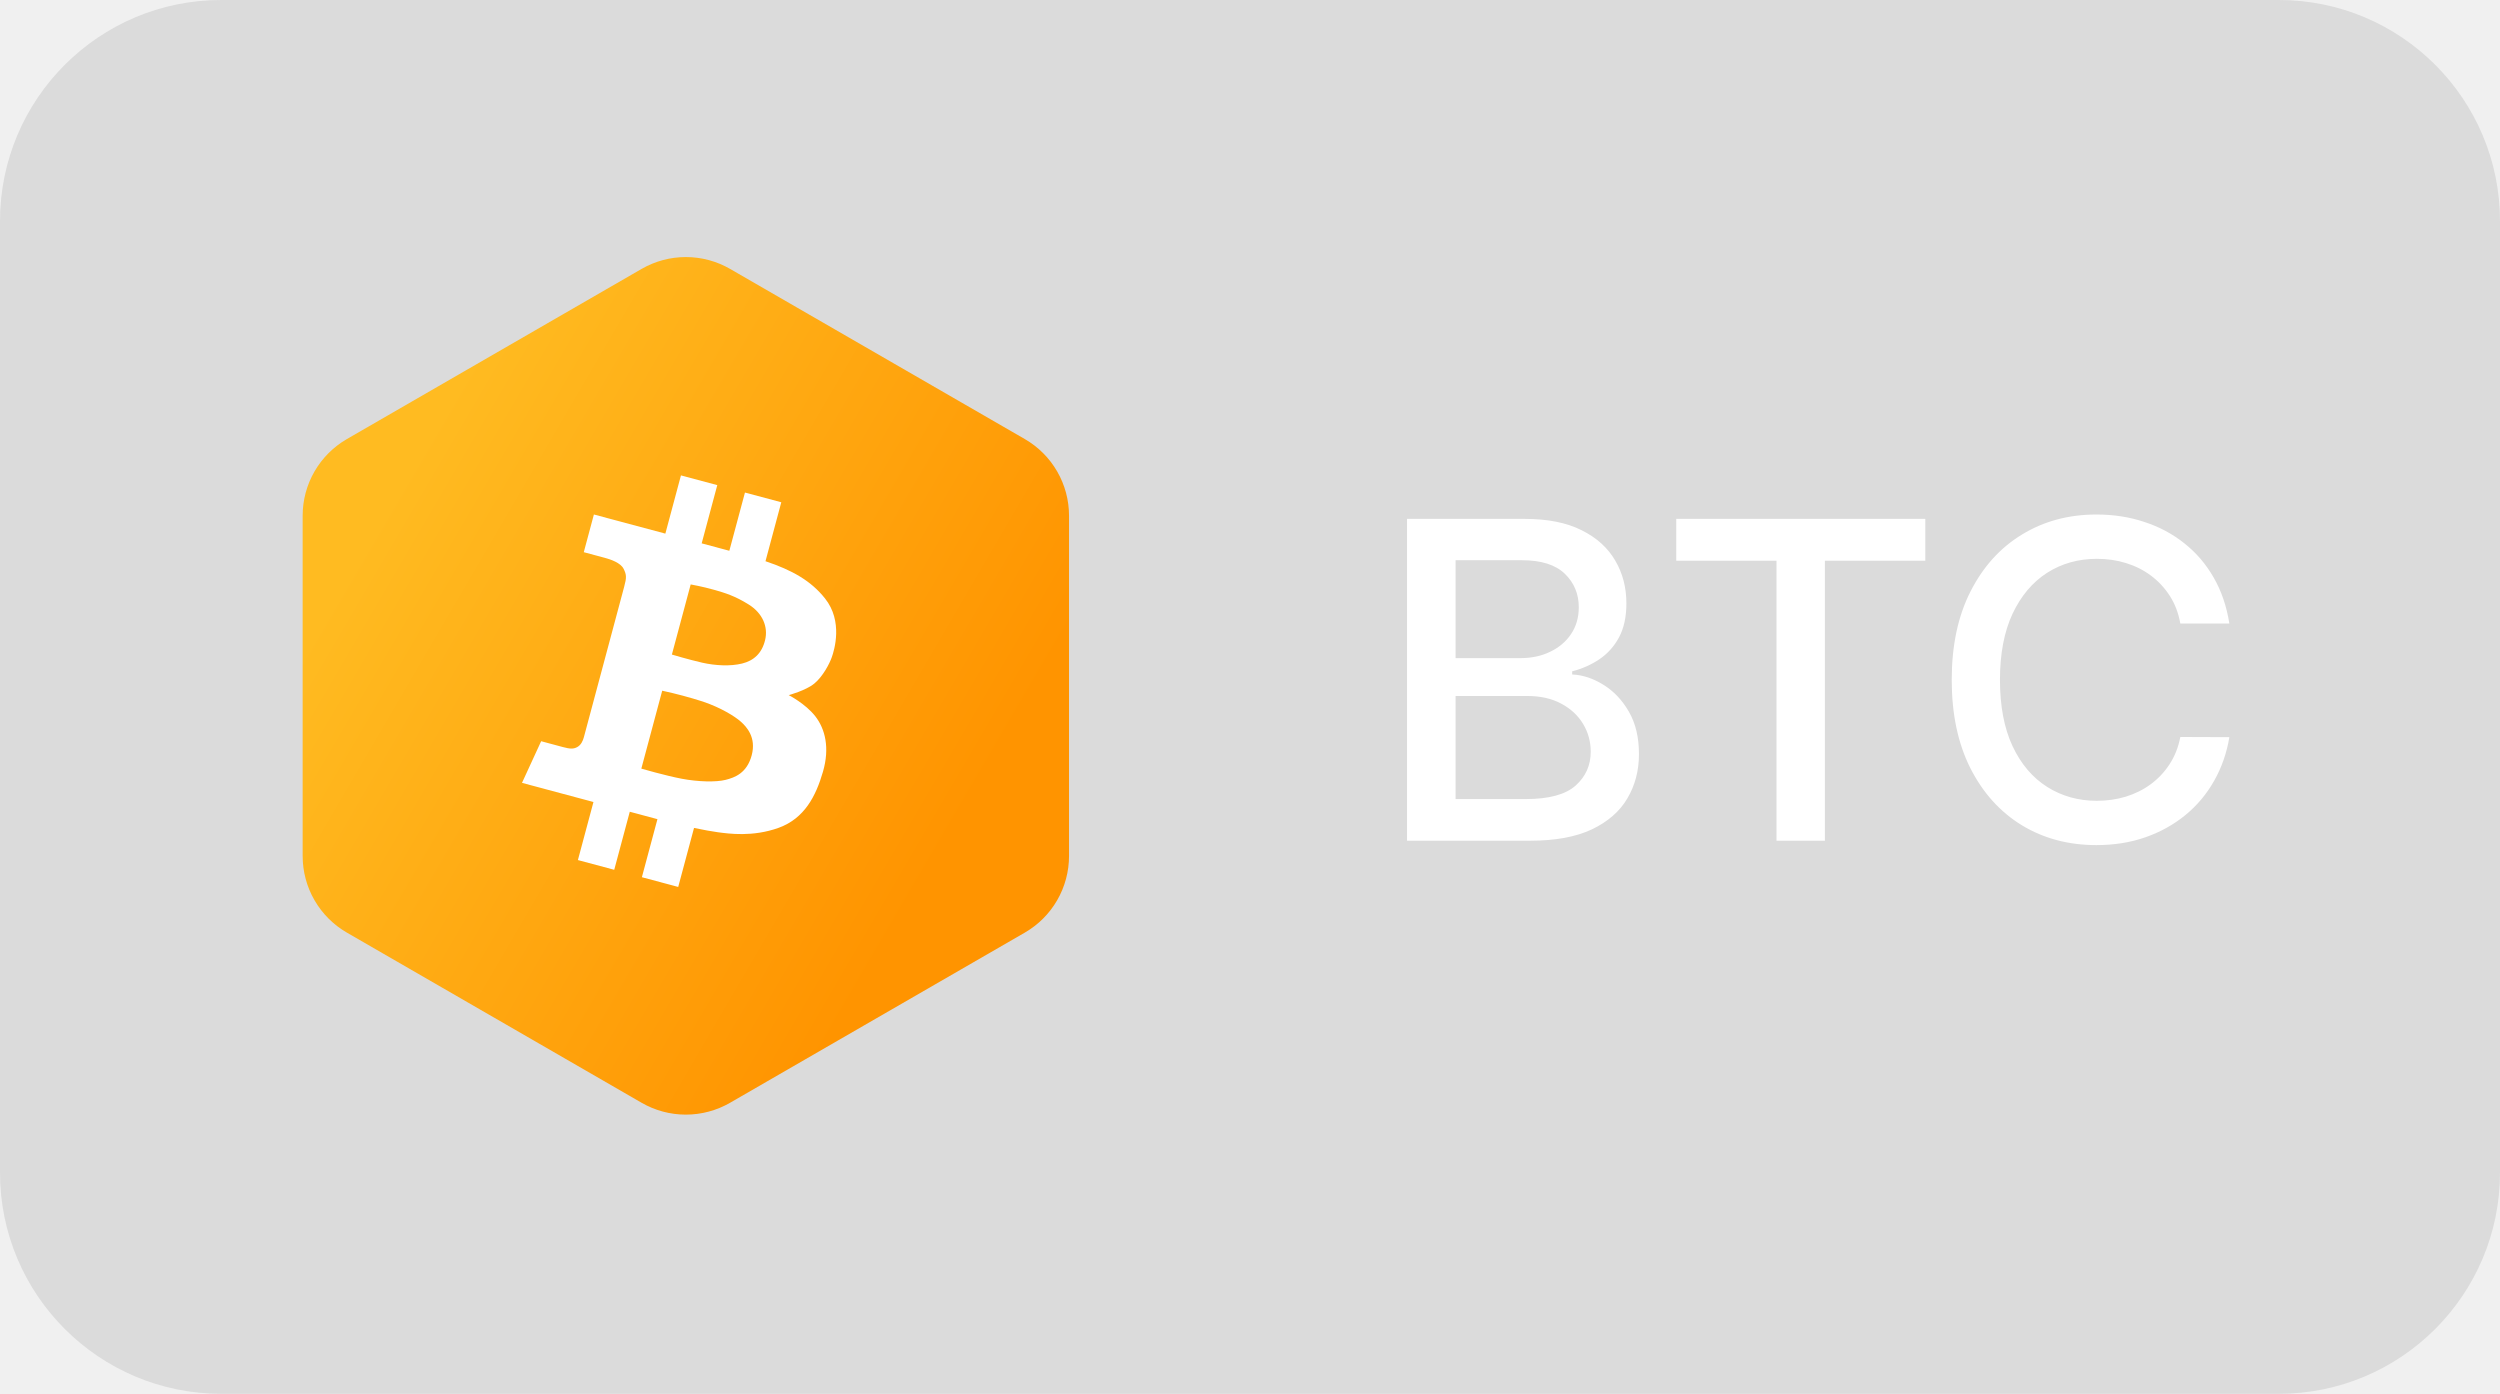
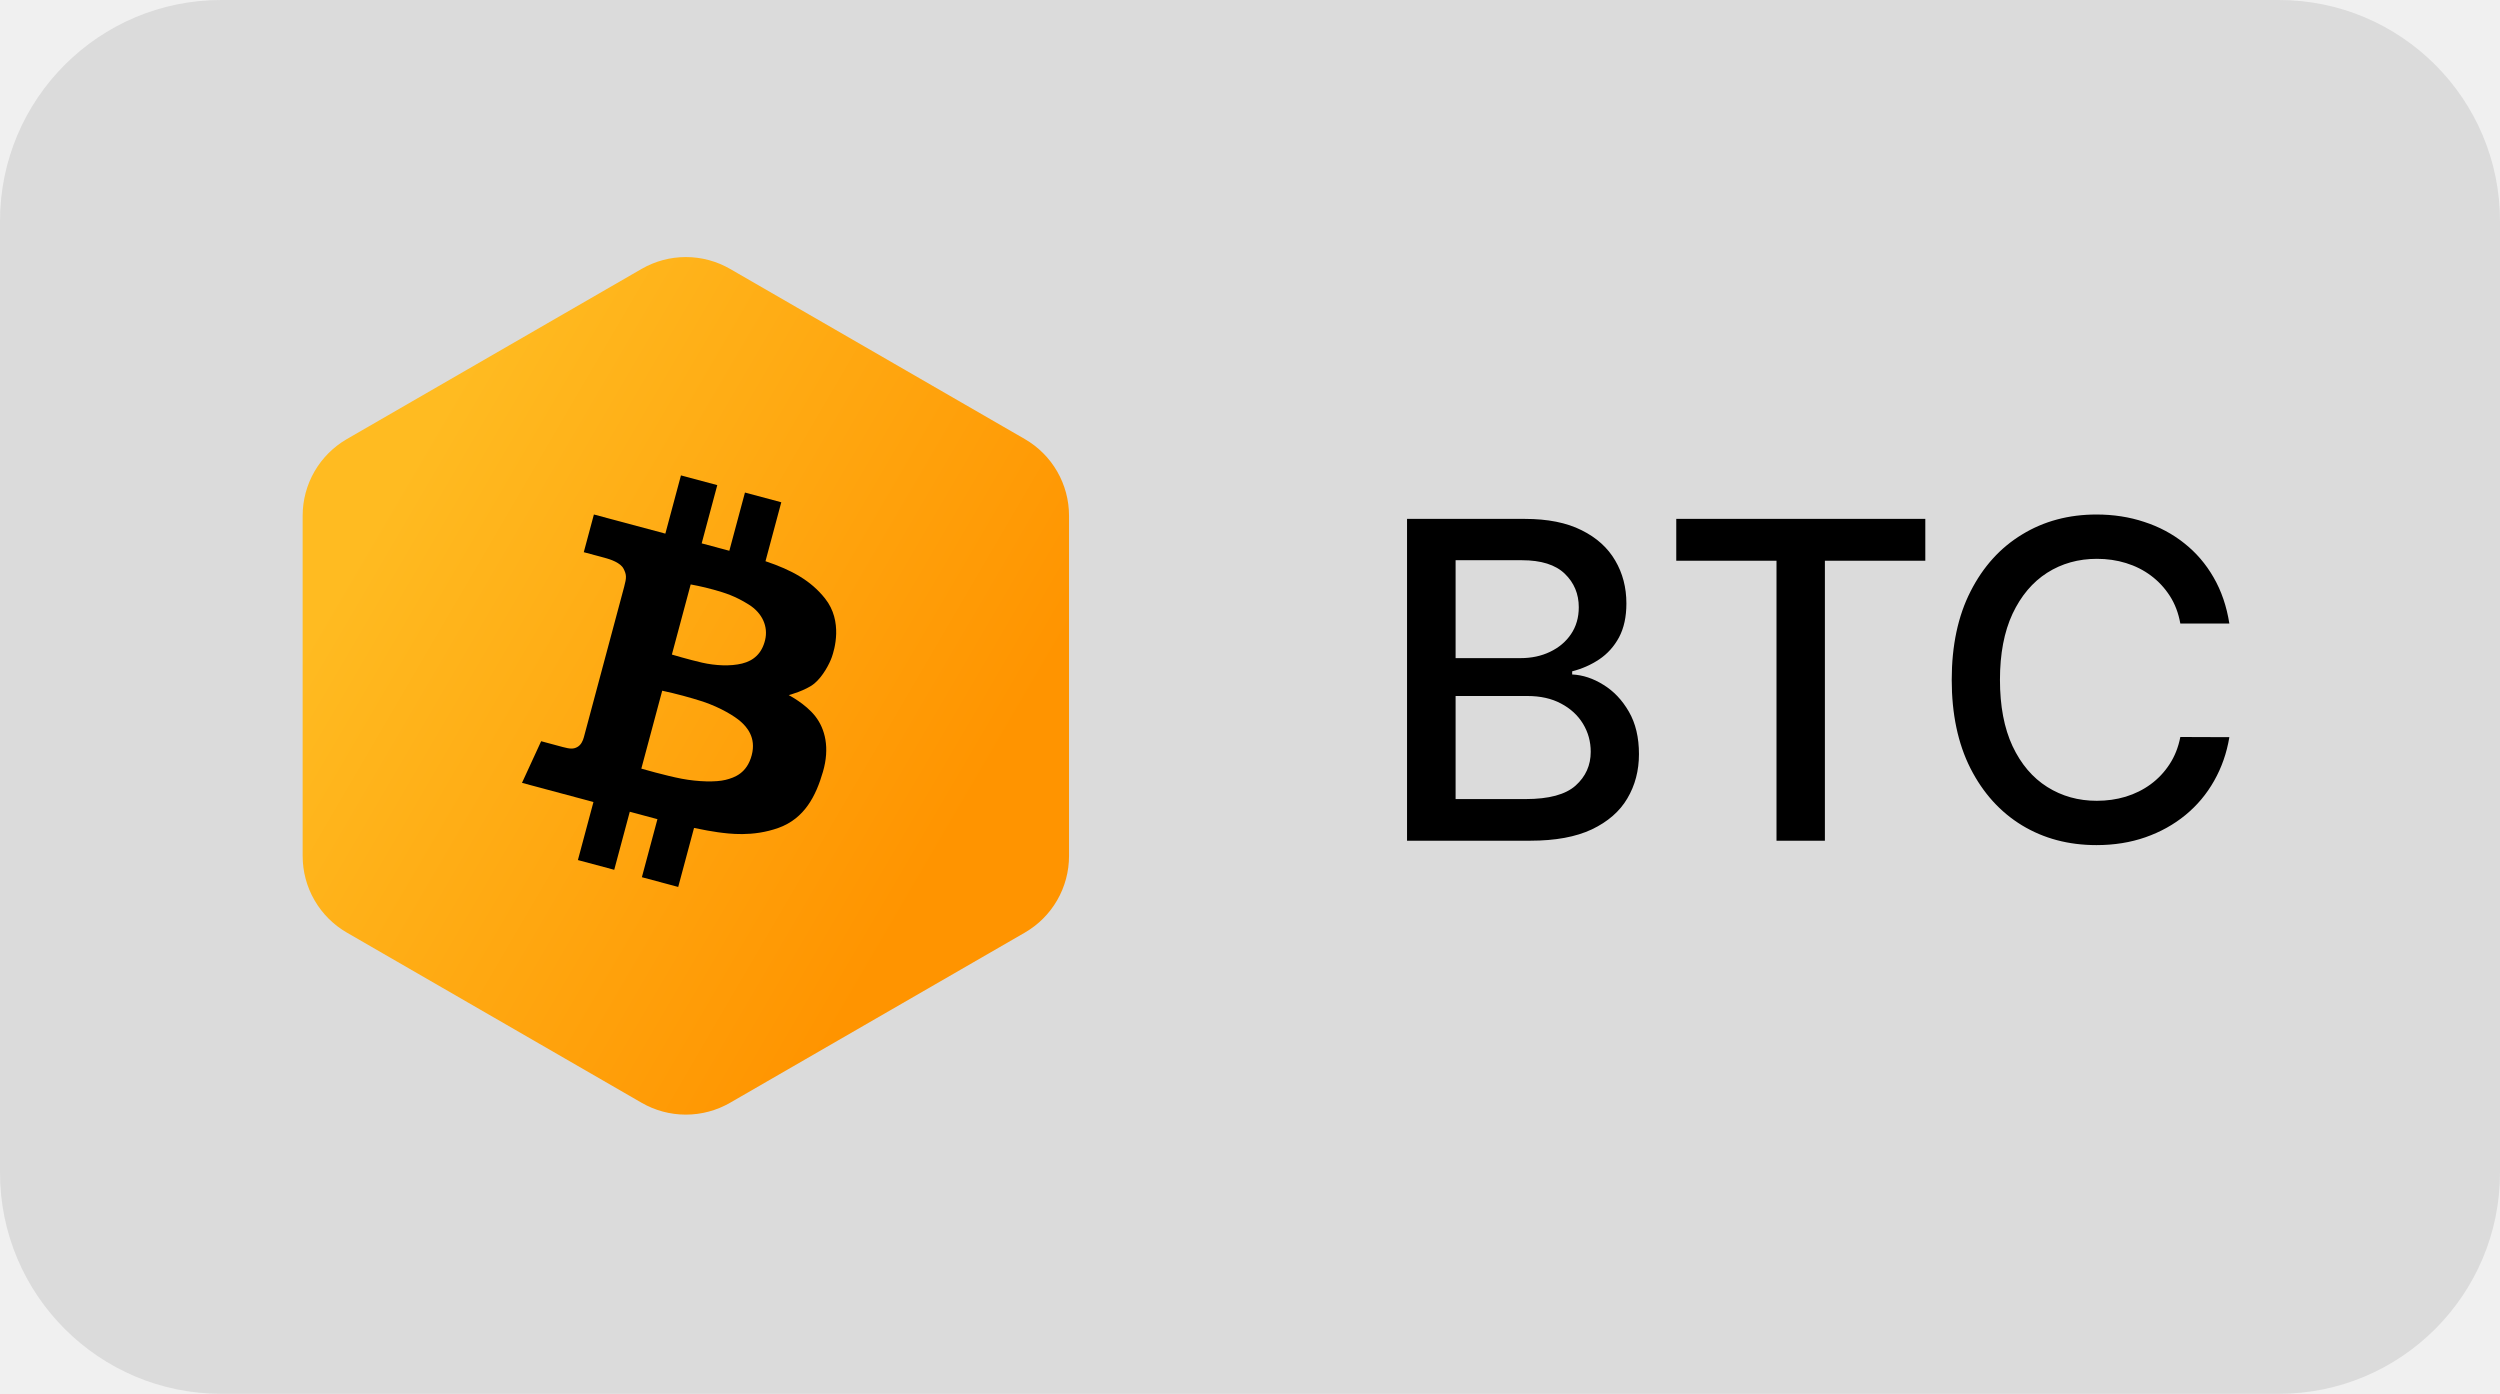
<svg xmlns="http://www.w3.org/2000/svg" width="113" height="63" viewBox="0 0 113 63" fill="none">
  <rect width="113" height="63" rx="10" fill="#3C3D3F" fill-opacity="0.12" />
-   <path d="M63.598 38V23.454H68.925C69.957 23.454 70.812 23.625 71.489 23.966C72.166 24.302 72.672 24.759 73.008 25.337C73.345 25.91 73.513 26.556 73.513 27.276C73.513 27.882 73.401 28.393 73.179 28.81C72.956 29.222 72.658 29.553 72.284 29.804C71.915 30.05 71.508 30.23 71.062 30.344V30.486C71.546 30.509 72.017 30.666 72.476 30.954C72.94 31.239 73.323 31.643 73.626 32.169C73.93 32.695 74.081 33.334 74.081 34.087C74.081 34.83 73.906 35.498 73.555 36.09C73.21 36.677 72.675 37.143 71.95 37.489C71.226 37.83 70.3 38 69.173 38H63.598ZM65.793 36.118H68.96C70.011 36.118 70.764 35.914 71.219 35.507C71.673 35.1 71.901 34.591 71.901 33.98C71.901 33.521 71.785 33.099 71.553 32.716C71.32 32.332 70.989 32.027 70.558 31.8C70.132 31.572 69.626 31.459 69.038 31.459H65.793V36.118ZM65.793 29.747H68.733C69.225 29.747 69.668 29.652 70.061 29.463C70.459 29.274 70.774 29.009 71.006 28.668C71.242 28.322 71.361 27.915 71.361 27.446C71.361 26.845 71.15 26.34 70.729 25.933C70.307 25.526 69.661 25.322 68.79 25.322H65.793V29.747ZM75.767 25.344V23.454H87.024V25.344H82.485V38H80.298V25.344H75.767ZM100.767 28.185H98.551C98.466 27.711 98.308 27.294 98.076 26.935C97.844 26.575 97.559 26.269 97.223 26.018C96.887 25.767 96.511 25.578 96.094 25.45C95.682 25.322 95.244 25.259 94.78 25.259C93.942 25.259 93.192 25.469 92.529 25.891C91.871 26.312 91.35 26.93 90.966 27.744C90.587 28.559 90.398 29.553 90.398 30.727C90.398 31.911 90.587 32.91 90.966 33.724C91.35 34.539 91.873 35.154 92.536 35.571C93.199 35.988 93.944 36.196 94.773 36.196C95.232 36.196 95.668 36.135 96.08 36.011C96.496 35.883 96.873 35.697 97.209 35.45C97.545 35.204 97.829 34.903 98.061 34.548C98.298 34.188 98.461 33.776 98.551 33.312L100.767 33.32C100.649 34.035 100.419 34.693 100.078 35.294C99.742 35.891 99.309 36.407 98.779 36.842C98.253 37.273 97.652 37.607 96.975 37.844C96.298 38.081 95.559 38.199 94.759 38.199C93.499 38.199 92.377 37.901 91.392 37.304C90.407 36.703 89.631 35.843 89.063 34.726C88.499 33.608 88.218 32.276 88.218 30.727C88.218 29.174 88.502 27.841 89.07 26.729C89.638 25.611 90.415 24.754 91.399 24.158C92.384 23.556 93.504 23.256 94.759 23.256C95.531 23.256 96.25 23.367 96.918 23.59C97.59 23.807 98.194 24.129 98.729 24.555C99.264 24.977 99.707 25.493 100.057 26.104C100.407 26.71 100.644 27.403 100.767 28.185Z" fill="white" />
+   <path d="M63.598 38V23.454H68.925C69.957 23.454 70.812 23.625 71.489 23.966C72.166 24.302 72.672 24.759 73.008 25.337C73.345 25.91 73.513 26.556 73.513 27.276C73.513 27.882 73.401 28.393 73.179 28.81C72.956 29.222 72.658 29.553 72.284 29.804C71.915 30.05 71.508 30.23 71.062 30.344V30.486C71.546 30.509 72.017 30.666 72.476 30.954C72.94 31.239 73.323 31.643 73.626 32.169C73.93 32.695 74.081 33.334 74.081 34.087C74.081 34.83 73.906 35.498 73.555 36.09C73.21 36.677 72.675 37.143 71.95 37.489C71.226 37.83 70.3 38 69.173 38H63.598ZM65.793 36.118H68.96C70.011 36.118 70.764 35.914 71.219 35.507C71.673 35.1 71.901 34.591 71.901 33.98C71.901 33.521 71.785 33.099 71.553 32.716C71.32 32.332 70.989 32.027 70.558 31.8C70.132 31.572 69.626 31.459 69.038 31.459H65.793V36.118ZM65.793 29.747H68.733C69.225 29.747 69.668 29.652 70.061 29.463C70.459 29.274 70.774 29.009 71.006 28.668C71.242 28.322 71.361 27.915 71.361 27.446C71.361 26.845 71.15 26.34 70.729 25.933C70.307 25.526 69.661 25.322 68.79 25.322H65.793V29.747ZM75.767 25.344V23.454H87.024V25.344H82.485V38H80.298V25.344H75.767ZM100.767 28.185H98.551C98.466 27.711 98.308 27.294 98.076 26.935C97.844 26.575 97.559 26.269 97.223 26.018C96.887 25.767 96.511 25.578 96.094 25.45C95.682 25.322 95.244 25.259 94.78 25.259C93.942 25.259 93.192 25.469 92.529 25.891C91.871 26.312 91.35 26.93 90.966 27.744C90.587 28.559 90.398 29.553 90.398 30.727C90.398 31.911 90.587 32.91 90.966 33.724C91.35 34.539 91.873 35.154 92.536 35.571C93.199 35.988 93.944 36.196 94.773 36.196C95.232 36.196 95.668 36.135 96.08 36.011C96.496 35.883 96.873 35.697 97.209 35.45C97.545 35.204 97.829 34.903 98.061 34.548C98.298 34.188 98.461 33.776 98.551 33.312L100.767 33.32C100.649 34.035 100.419 34.693 100.078 35.294C99.742 35.891 99.309 36.407 98.779 36.842C98.253 37.273 97.652 37.607 96.975 37.844C96.298 38.081 95.559 38.199 94.759 38.199C93.499 38.199 92.377 37.901 91.392 37.304C90.407 36.703 89.631 35.843 89.063 34.726C88.499 33.608 88.218 32.276 88.218 30.727C88.218 29.174 88.502 27.841 89.07 26.729C89.638 25.611 90.415 24.754 91.399 24.158C92.384 23.556 93.504 23.256 94.759 23.256C95.531 23.256 96.25 23.367 96.918 23.59C97.59 23.807 98.194 24.129 98.729 24.555C99.264 24.977 99.707 25.493 100.057 26.104C100.407 26.71 100.644 27.403 100.767 28.185Z" fill="black" />
  <path fill-rule="evenodd" clip-rule="evenodd" d="M33 12.155L46.32 19.845C46.928 20.196 47.433 20.701 47.784 21.309C48.135 21.917 48.32 22.607 48.32 23.309V38.691C48.32 39.393 48.135 40.083 47.784 40.691C47.433 41.299 46.928 41.804 46.32 42.155L33 49.845C32.392 50.196 31.702 50.381 31 50.381C30.297 50.381 29.608 50.196 29 49.845L15.68 42.155C15.072 41.804 14.567 41.299 14.216 40.691C13.864 40.083 13.68 39.393 13.68 38.691V23.309C13.68 22.607 13.864 21.917 14.216 21.309C14.567 20.701 15.072 20.196 15.68 19.845L29 12.155C29.608 11.804 30.297 11.619 31 11.619C31.702 11.619 32.392 11.804 33 12.155Z" fill="url(#paint0_linear_0_1087)" />
-   <path fill-rule="evenodd" clip-rule="evenodd" d="M35.196 37.417C34.02 37.842 32.929 37.681 32.444 37.617C32.205 37.586 31.801 37.512 31.37 37.423L30.655 40.09L29.013 39.65L29.716 37.026L28.466 36.691L27.763 39.315L26.121 38.875L26.824 36.251L23.594 35.385L24.46 33.503L25.442 33.767C25.772 33.855 25.918 33.861 26.091 33.768C26.264 33.674 26.348 33.483 26.391 33.322L28.211 26.528C28.326 26.102 28.322 25.978 28.185 25.707C28.048 25.435 27.595 25.283 27.336 25.214L26.387 24.959L26.844 23.255L30.074 24.12L30.779 21.488L32.421 21.928L31.716 24.56L32.966 24.895L33.672 22.263L35.314 22.703L34.6 25.367C35.804 25.771 36.653 26.248 37.29 27.049C38.115 28.084 37.708 29.389 37.6 29.698C37.493 30.006 37.193 30.575 36.812 30.892C36.431 31.21 35.651 31.42 35.651 31.42C35.651 31.42 36.403 31.803 36.851 32.375C37.297 32.947 37.513 33.802 37.197 34.885C36.883 35.969 36.37 36.991 35.196 37.417ZM31.788 31.717C31.177 31.521 30.558 31.355 29.932 31.22L28.988 34.742C28.988 34.742 30.071 35.057 30.815 35.199C31.558 35.34 32.359 35.358 32.791 35.251C33.221 35.144 33.761 34.943 33.977 34.138C34.193 33.332 33.747 32.851 33.48 32.615C33.215 32.379 32.587 31.989 31.788 31.718V31.717ZM31.735 29.952C32.34 30.089 33.014 30.122 33.542 29.992C34.07 29.862 34.438 29.532 34.583 28.93C34.728 28.328 34.465 27.714 33.845 27.326C33.225 26.938 32.777 26.801 32.265 26.656C31.753 26.511 31.219 26.416 31.219 26.416L30.369 29.586C30.369 29.586 31.131 29.814 31.735 29.952Z" fill="white" />
+   <path fill-rule="evenodd" clip-rule="evenodd" d="M35.196 37.417C34.02 37.842 32.929 37.681 32.444 37.617C32.205 37.586 31.801 37.512 31.37 37.423L30.655 40.09L29.013 39.65L29.716 37.026L28.466 36.691L27.763 39.315L26.121 38.875L26.824 36.251L23.594 35.385L24.46 33.503L25.442 33.767C25.772 33.855 25.918 33.861 26.091 33.768C26.264 33.674 26.348 33.483 26.391 33.322L28.211 26.528C28.326 26.102 28.322 25.978 28.185 25.707C28.048 25.435 27.595 25.283 27.336 25.214L26.387 24.959L26.844 23.255L30.074 24.12L30.779 21.488L32.421 21.928L31.716 24.56L32.966 24.895L33.672 22.263L35.314 22.703L34.6 25.367C35.804 25.771 36.653 26.248 37.29 27.049C38.115 28.084 37.708 29.389 37.6 29.698C37.493 30.006 37.193 30.575 36.812 30.892C36.431 31.21 35.651 31.42 35.651 31.42C35.651 31.42 36.403 31.803 36.851 32.375C37.297 32.947 37.513 33.802 37.197 34.885C36.883 35.969 36.37 36.991 35.196 37.417ZM31.788 31.717C31.177 31.521 30.558 31.355 29.932 31.22L28.988 34.742C28.988 34.742 30.071 35.057 30.815 35.199C31.558 35.34 32.359 35.358 32.791 35.251C33.221 35.144 33.761 34.943 33.977 34.138C34.193 33.332 33.747 32.851 33.48 32.615C33.215 32.379 32.587 31.989 31.788 31.718V31.717ZM31.735 29.952C32.34 30.089 33.014 30.122 33.542 29.992C34.07 29.862 34.438 29.532 34.583 28.93C34.728 28.328 34.465 27.714 33.845 27.326C33.225 26.938 32.777 26.801 32.265 26.656C31.753 26.511 31.219 26.416 31.219 26.416L30.369 29.586C30.369 29.586 31.131 29.814 31.735 29.952Z" fill="black" />
  <defs>
    <linearGradient id="paint0_linear_0_1087" x1="42.553" y1="38.571" x2="16.985" y2="23.646" gradientUnits="userSpaceOnUse">
      <stop stop-color="#FF9400" />
      <stop offset="1" stop-color="#FFBB21" />
    </linearGradient>
  </defs>
</svg>
